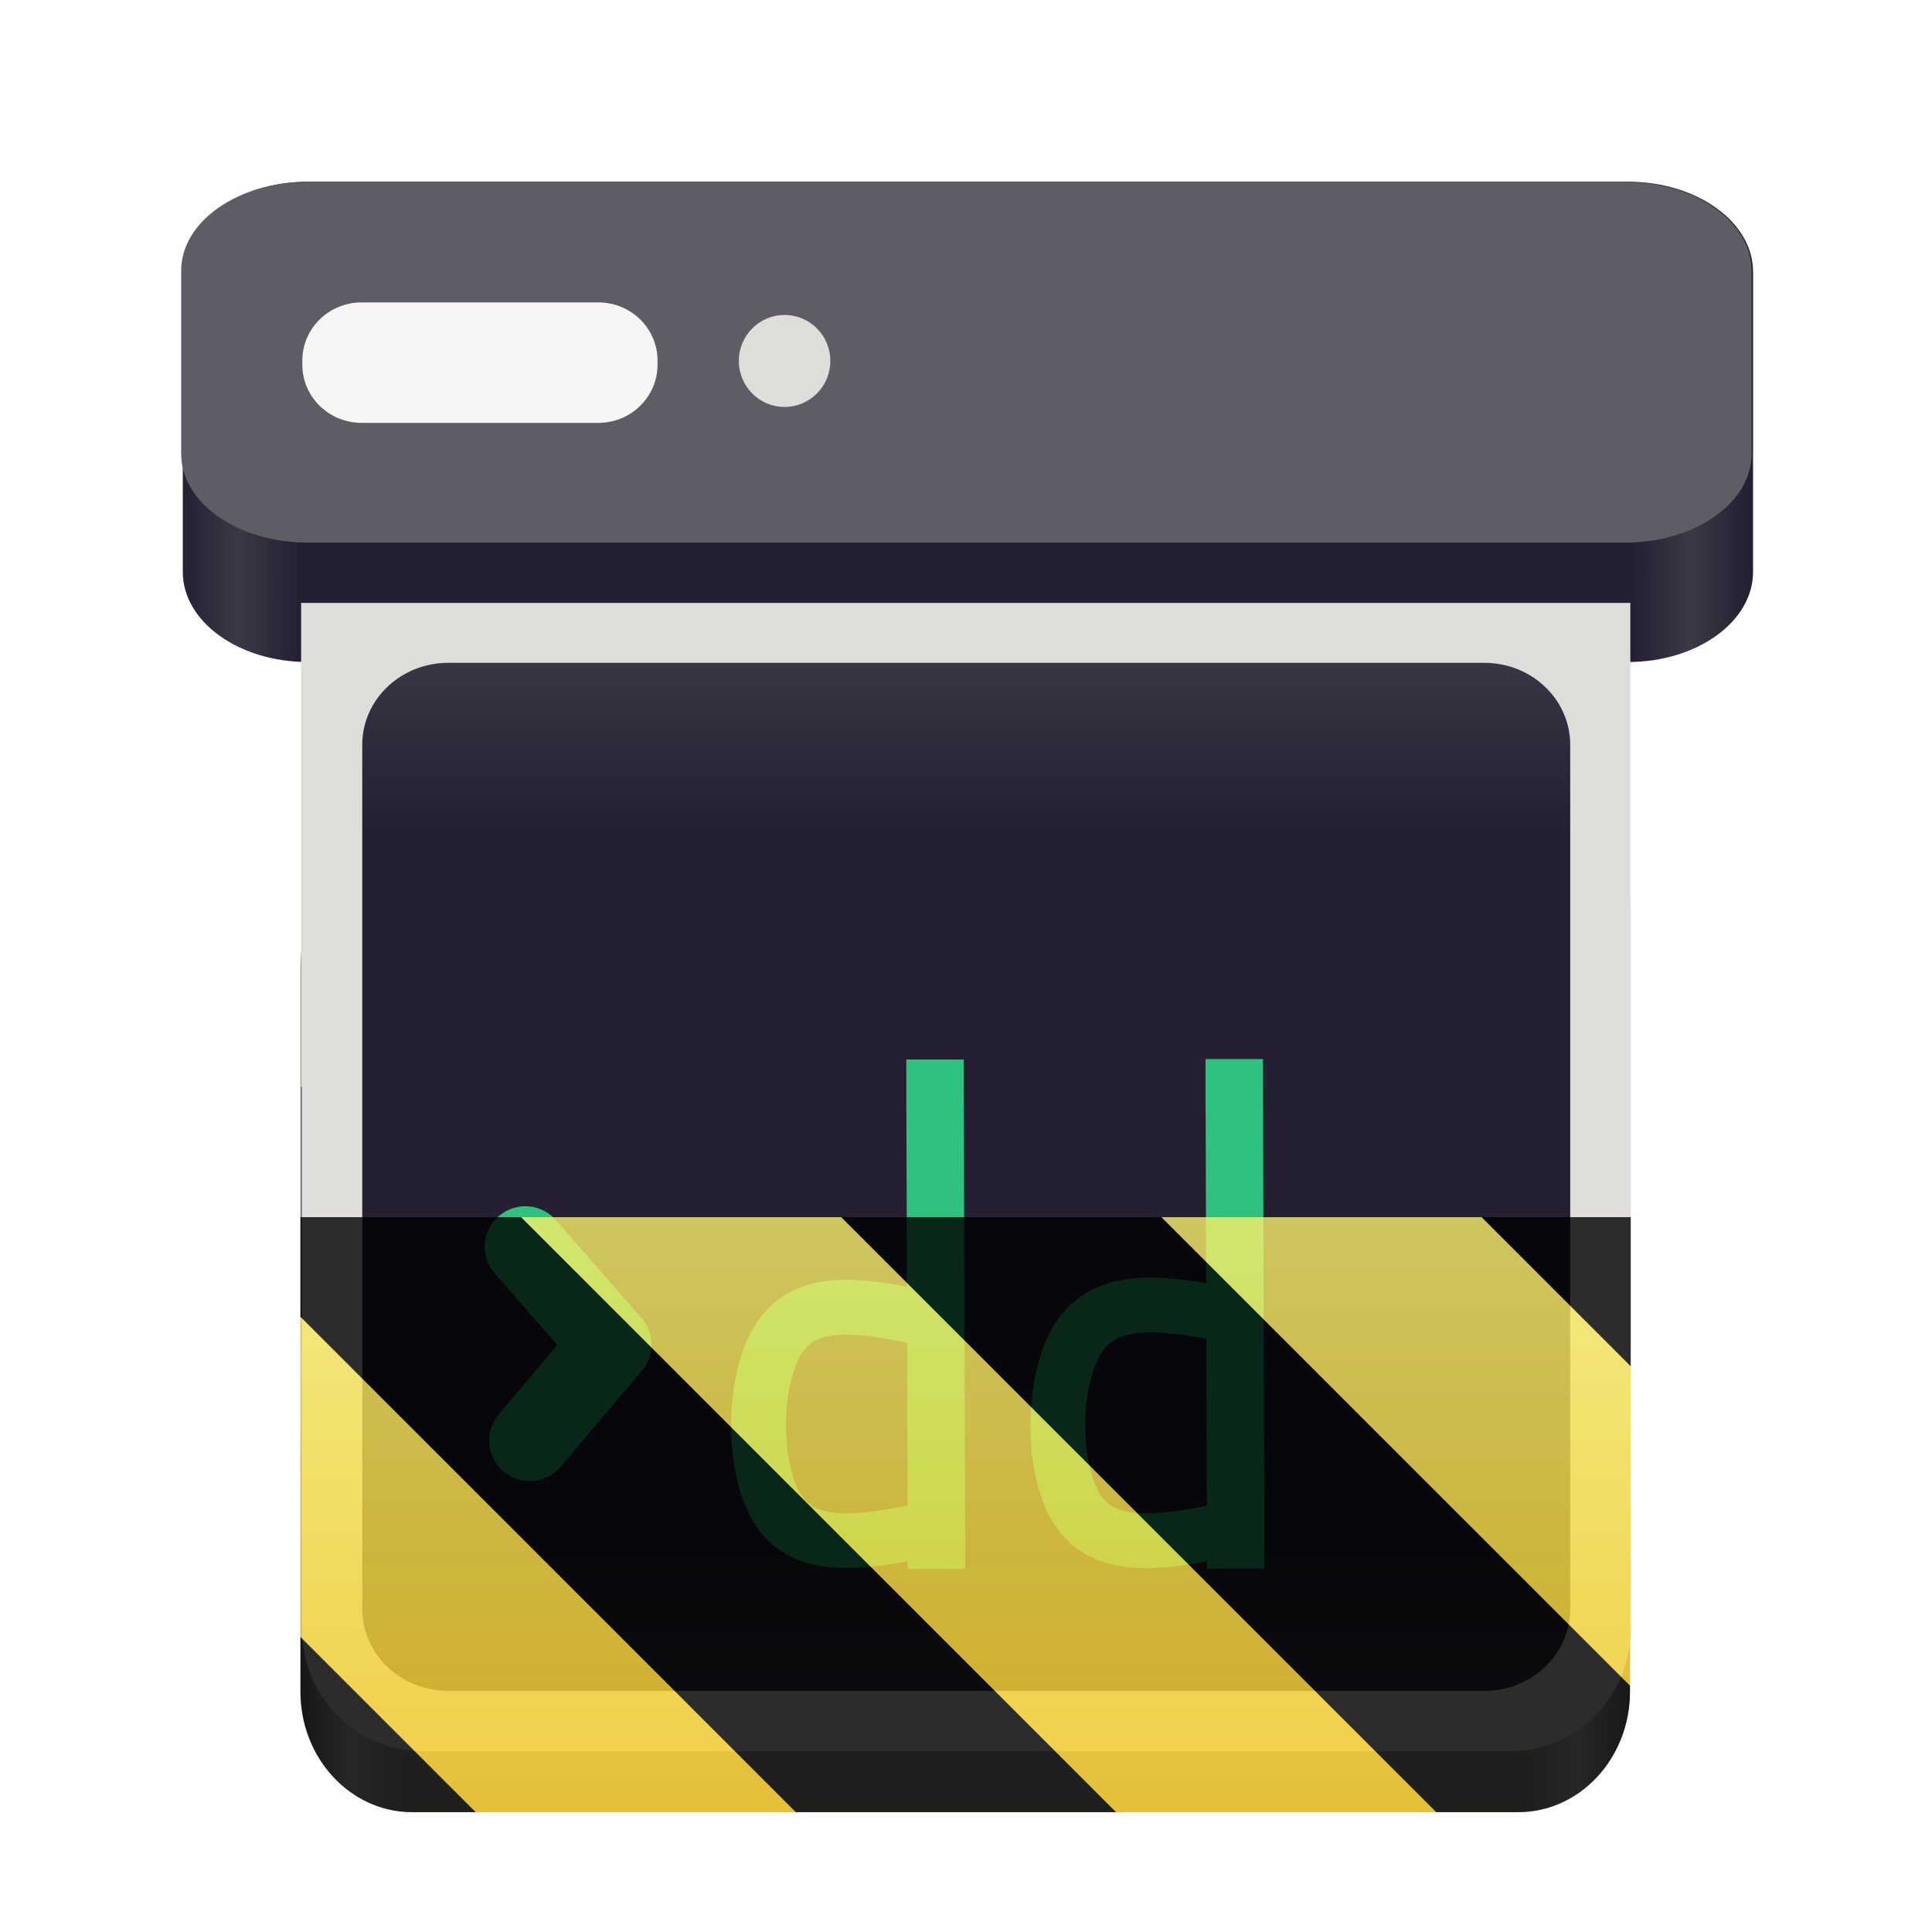
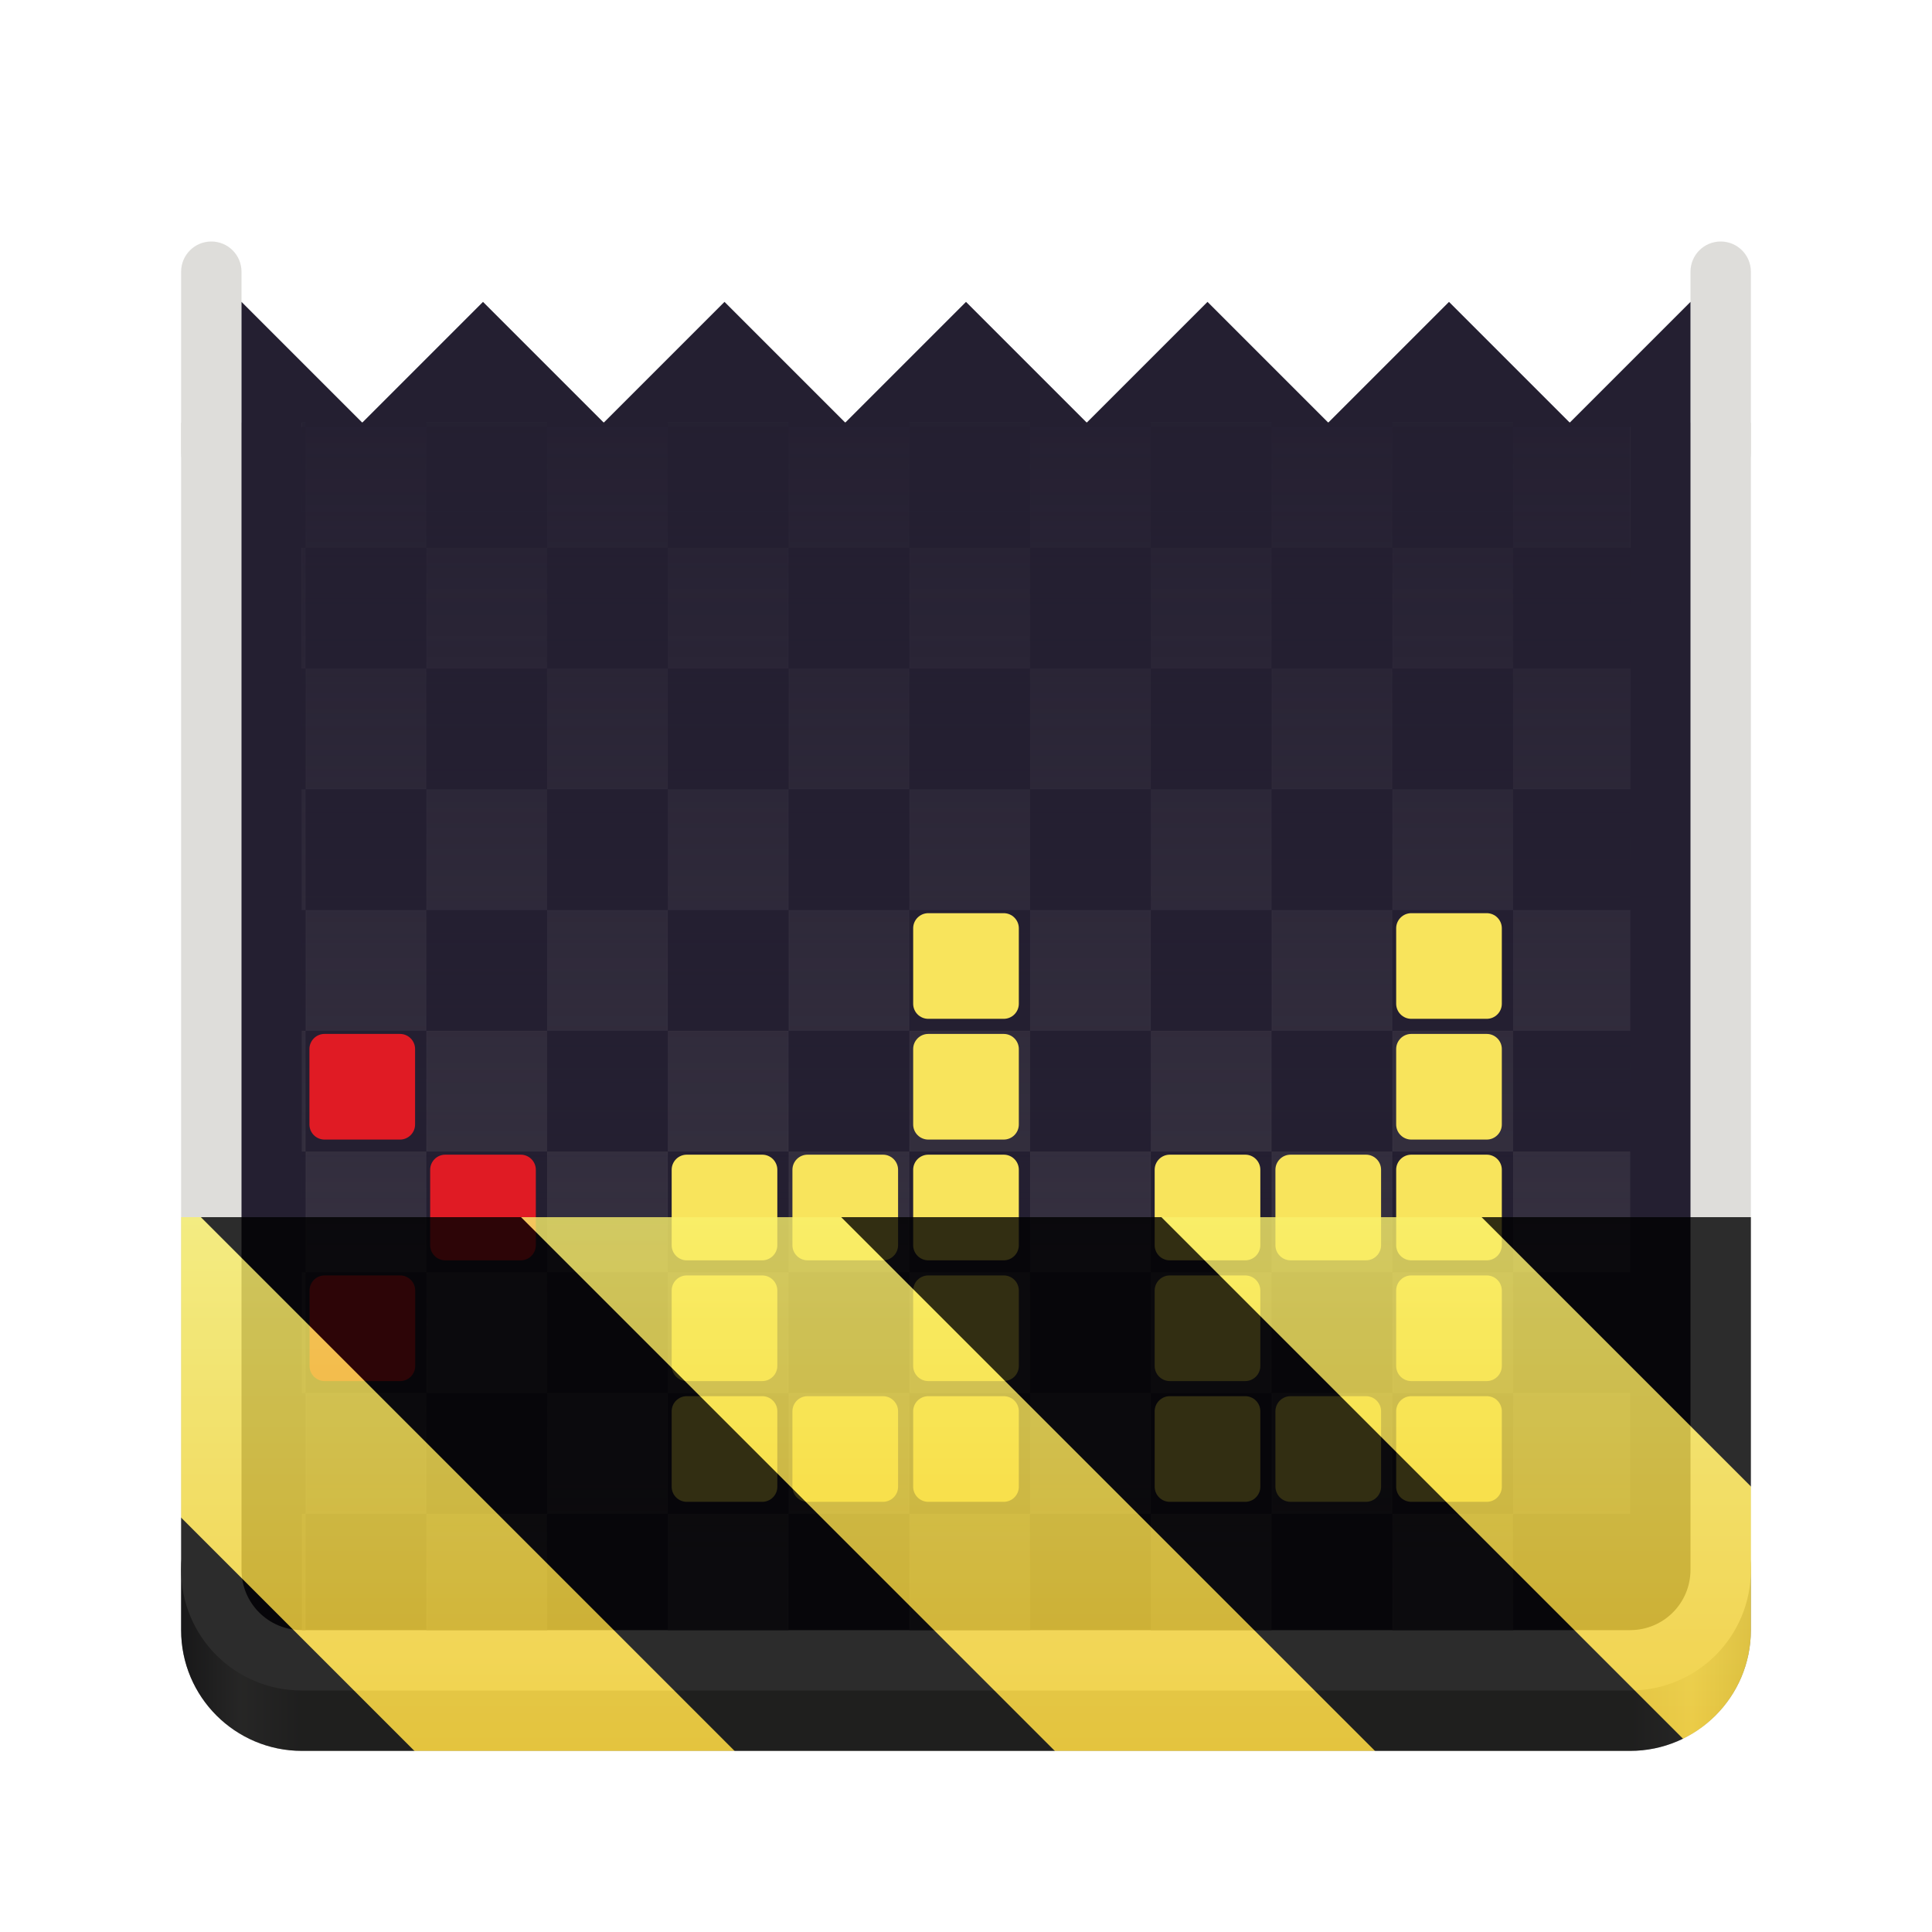
- <svg xmlns="http://www.w3.org/2000/svg" height="128px" viewBox="0 0 128 128" width="128px">
-   <filter id="a" height="100%" width="100%" x="0%" y="0%">
-     <feColorMatrix color-interpolation-filters="sRGB" values="0 0 0 0 1 0 0 0 0 1 0 0 0 0 1 0 0 0 1 0" />
-   </filter>
-   <linearGradient id="b" gradientTransform="matrix(0.244804 0 0 0.103187 -13.54906 89.95558)" gradientUnits="userSpaceOnUse" x1="103.872" x2="529.154" y1="-446.606" y2="-446.606">
-     <stop offset="0" stop-color="#241f31" />
-     <stop offset="0.038" stop-color="#3d3846" />
-     <stop offset="0.077" stop-color="#241f31" />
-     <stop offset="0.923" stop-color="#241f31" />
-     <stop offset="0.962" stop-color="#3d3846" />
-     <stop offset="1" stop-color="#241f31" />
-   </linearGradient>
-   <linearGradient id="c" gradientTransform="matrix(0.180337 0 0 0.216495 7.445435 217.0725)" gradientUnits="userSpaceOnUse" x1="69.611" x2="557.628" y1="-448.11" y2="-448.132">
-     <stop offset="0" stop-color="#77767b" />
-     <stop offset="0.037" stop-color="#c0bfbc" />
-     <stop offset="0.077" stop-color="#9a9996" />
-     <stop offset="0.923" stop-color="#9a9996" />
-     <stop offset="0.962" stop-color="#c0bfbc" />
-     <stop offset="1" stop-color="#77767b" />
-   </linearGradient>
-   <linearGradient id="d" gradientTransform="matrix(0.921565 0 0 1.12627 5.087115 -207.9102)" gradientUnits="userSpaceOnUse" x1="63.748" x2="63.748" y1="293.891" y2="213.571">
-     <stop offset="0.09" stop-color="#3d3846" />
-     <stop offset="0.225" stop-color="#241f31" />
-     <stop offset="0.75" stop-color="#241f31" />
-     <stop offset="0.891" stop-color="#3d3846" />
-   </linearGradient>
-   <clipPath id="e">
-     <path d="m 0 0 h 128 v 128 h -128 z m 0 0" />
-   </clipPath>
-   <clipPath id="f">
-     <path d="m 0 0 h 128 v 128 h -128 z m 0 0" />
-   </clipPath>
-   <clipPath id="g">
-     <rect height="128" width="128" />
-   </clipPath>
-   <clipPath id="h">
-     <rect height="128" width="128" />
-   </clipPath>
-   <mask id="i">
-     <g filter="url(#a)">
-       <g clip-path="url(#h)" filter="url(#a)">
-         <g clip-path="url(#g)">
-           <path d="m 20.391 12.039 h 87.473 c 4.574 0 8.281 2.672 8.281 5.973 v 19.875 c 0 3.297 -3.707 5.973 -8.281 5.973 h -87.473 c -4.574 0 -8.281 -2.676 -8.281 -5.973 v -19.875 c 0 -3.301 3.707 -5.973 8.281 -5.973 z m 0 0" fill="url(#b)" />
-           <path d="m 20.387 12.051 h 87.277 c 4.629 0 8.383 2.633 8.383 5.883 v 12.137 c 0 3.246 -3.754 5.879 -8.383 5.879 h -87.277 c -4.629 0 -8.383 -2.633 -8.383 -5.879 v -12.137 c 0 -3.25 3.754 -5.883 8.383 -5.883 z m 0 0" fill="#5e5c64" />
-           <path d="m 23.957 20.035 h 15.684 c 2.164 0 3.922 1.723 3.922 3.848 v 0.285 c 0 2.125 -1.758 3.848 -3.922 3.848 h -15.684 c -2.168 0 -3.926 -1.723 -3.926 -3.848 v -0.285 c 0 -2.125 1.758 -3.848 3.926 -3.848 z m 0 0" fill="#f6f5f4" />
-           <path d="m 51.98 20.867 c 1.676 0 3.031 1.363 3.031 3.047 c 0 1.684 -1.355 3.047 -3.031 3.047 s -3.031 -1.363 -3.031 -3.047 c 0 -1.684 1.355 -3.047 3.031 -3.047 z m 0 0" fill="#deddda" />
-           <path d="m 27.301 56.102 h 73.293 c 4.082 0 7.395 3.578 7.395 7.992 v 47.973 c 0 4.414 -3.312 7.992 -7.395 7.992 h -73.293 c -4.086 0 -7.395 -3.578 -7.395 -7.992 v -47.973 c 0 -4.414 3.309 -7.992 7.395 -7.992 z m 0 0" fill="url(#c)" />
-           <path d="m 28.047 52.059 h 71.953 c 4.438 0 8.039 3.625 8.039 8.098 v 47.773 c 0 4.473 -3.602 8.098 -8.039 8.098 h -71.953 c -4.441 0 -8.039 -3.625 -8.039 -8.098 v -47.773 c 0 -4.473 3.598 -8.098 8.039 -8.098 z m 0 0" fill="#deddda" />
-           <path d="m 19.949 39.945 h 88.066 v 32.055 h -88.066 z m 0 0" fill="#deddda" />
-           <path d="m 29.695 43.914 h 68.645 c 3.145 0 5.691 2.43 5.691 5.43 v 57.25 c 0 3 -2.547 5.434 -5.691 5.434 h -68.645 c -3.145 0 -5.695 -2.434 -5.695 -5.434 v -57.25 c 0 -3 2.551 -5.43 5.695 -5.43 z m 0 0" fill="url(#d)" />
-           <path d="m 34.805 254.605 l 5.664 6.477 l -5.375 6.355" fill="none" stroke="#2ec27e" stroke-linecap="round" stroke-linejoin="round" stroke-width="5.374" transform="matrix(1 0 0 1 0 -172)" />
-           <path d="m 61.949 71.93 l 0.098 32.023 z m 0 0" fill="#2ec27e" />
-           <g clip-path="url(#e)">
-             <path d="m -284.106 235.396 l 0.098 35.17 z m 0 0" fill="none" stroke="#2ec27e" stroke-linecap="square" stroke-miterlimit="32.7" stroke-width="3.806" transform="matrix(1 0 0 0.910533 346.0552 -142.4062)" />
-             <path d="m 82.824 273.461 c -3.734 0.688 -7.473 1.375 -9.316 -1.375 c -1.84 -2.754 -1.789 -8.945 0.164 -11.633 c 1.957 -2.691 5.82 -1.879 9.684 -1.066" fill="none" stroke="#2ec27e" stroke-linecap="square" stroke-miterlimit="32.7" stroke-width="3.632" transform="matrix(1 0 0 1 -21.91031 -172)" />
-           </g>
-           <path d="m 81.773 71.898 l 0.098 32.027 z m 0 0" fill="#2ec27e" />
-           <g clip-path="url(#f)">
-             <path d="m -284.106 235.393 l 0.098 35.174 z m 0 0" fill="none" stroke="#2ec27e" stroke-linecap="square" stroke-miterlimit="32.7" stroke-width="3.806" transform="matrix(1 0 0 0.910533 365.8796 -142.4349)" />
-             <path d="m 82.773 273.513 c -3.719 0.672 -7.438 1.34 -9.273 -1.418 c -1.832 -2.762 -1.781 -8.953 0.211 -11.68 c 1.992 -2.723 5.926 -1.984 9.859 -1.242" fill="none" stroke="#2ec27e" stroke-linecap="square" stroke-miterlimit="32.7" stroke-width="3.632" transform="matrix(1 0 0 1 -2.08592 -172.0288)" />
+ <svg xmlns="http://www.w3.org/2000/svg" xmlns:xlink="http://www.w3.org/1999/xlink" height="128px" viewBox="0 0 128 128" width="128px">
+   <defs>
+     <filter id="a" height="100%" width="100%" x="0%" y="0%">
+       <feColorMatrix color-interpolation-filters="sRGB" values="0 0 0 0 1 0 0 0 0 1 0 0 0 0 1 0 0 0 1 0" />
+     </filter>
+     <linearGradient id="b" gradientTransform="matrix(0.232143 0 0 0.328947 -8.56691 343.827)" gradientUnits="userSpaceOnUse" spreadMethod="repeat" x1="88.596" x2="536.596" y1="-449.394" y2="-449.394">
+       <stop offset="0" stop-color="#77767b" />
+       <stop offset="0.038" stop-color="#c0bfbc" />
+       <stop offset="0.077" stop-color="#9a9996" />
+       <stop offset="0.923" stop-color="#9a9996" />
+       <stop offset="0.962" stop-color="#c0bfbc" />
+       <stop offset="1" stop-color="#77767b" />
+     </linearGradient>
+     <pattern id="c" height="16" patternTransform="matrix(1 0 0 1 4.246059 -163.7089)" patternUnits="userSpaceOnUse" viewBox="0 0 16 16" width="16">
+       <use xlink:href="#f" />
+     </pattern>
+     <linearGradient id="d" gradientUnits="userSpaceOnUse" x1="64" x2="64" y1="24" y2="112">
+       <stop offset="0" stop-color="#241f31" />
+       <stop offset="1" stop-color="#241f31" stop-opacity="0" />
+     </linearGradient>
+     <clipPath id="e">
+       <rect height="16" width="16" />
+     </clipPath>
+     <g id="f" clip-path="url(#e)">
+       <path d="m 0 0 h 8 v 8 h -8 z m 0 0" fill="#3d3846" />
+       <path d="m 8 8 h 8 v 8 h -8 z m 0 0" fill="#3d3846" />
+     </g>
+     <pattern id="g" height="16" patternTransform="matrix(1 0 0 1 4.246059 -163.7089)" patternUnits="userSpaceOnUse" viewBox="0 0 16 16" width="16">
+       <use xlink:href="#f" />
+     </pattern>
+     <clipPath id="h">
+       <rect height="128" width="128" />
+     </clipPath>
+     <clipPath id="i">
+       <rect height="128" width="128" />
+     </clipPath>
+     <mask id="j">
+       <g filter="url(#a)">
+         <g clip-path="url(#i)" filter="url(#a)">
+           <g clip-path="url(#h)">
+             <path d="m 114 16 c 1.105 0 2 0.895 2 2 v 12 c 0 1.105 -0.895 2 -2 2 s -2 -0.895 -2 -2 v -12 c 0 -1.105 0.895 -2 2 -2 z m 0 0" fill="#deddda" />
+             <path d="m 14 16 c 1.105 0 2 0.895 2 2 v 12 c 0 1.105 -0.895 2 -2 2 s -2 -0.895 -2 -2 v -12 c 0 -1.105 0.895 -2 2 -2 z m 0 0" fill="#deddda" />
+             <path d="m 20 96 h 88 c 4.418 0 8 3.582 8 8 v 4 c 0 4.418 -3.582 8 -8 8 h -88 c -4.418 0 -8 -3.582 -8 -8 v -4 c 0 -4.418 3.582 -8 8 -8 z m 0 0" fill="url(#b)" />
+             <path d="m 116 28 v 76 c 0 4.434 -3.566 8 -8 8 h -88 c -4.434 0 -8 -3.566 -8 -8 v -76 z m 0 0" fill="#deddda" />
+             <path d="m 112 20 v 84 c 0 2.215 -1.785 4 -4 4 h -88 c -2.215 0 -4 -1.785 -4 -4 v -84 l 8 8 l 8 -8 l 8 8 l 8 -8 l 8 8 l 8 -8 l 8 8 l 8 -8 l 8 8 l 8 -8 l 8 8 z m 0 0" fill="#241f31" />
+             <path d="m 20 28 h 88 v 80 h -88 z m 0 0" fill="url(#g)" />
+             <path d="m 20 28 h 88 v 80 h -88 z m 0 0" fill="url(#d)" />
+             <path d="m 45.5 92.5 h 5 c 0.551 0 1 0.449 1 1 v 5 c 0 0.551 -0.449 1 -1 1 h -5 c -0.551 0 -1 -0.449 -1 -1 v -5 c 0 -0.551 0.449 -1 1 -1 z m 0 0" fill="#f8e45c" />
+             <path d="m 53.5 92.5 h 5 c 0.551 0 1 0.449 1 1 v 5 c 0 0.551 -0.449 1 -1 1 h -5 c -0.551 0 -1 -0.449 -1 -1 v -5 c 0 -0.551 0.449 -1 1 -1 z m 0 0" fill="#f8e45c" />
+             <path d="m 61.5 92.5 h 5 c 0.551 0 1 0.449 1 1 v 5 c 0 0.551 -0.449 1 -1 1 h -5 c -0.551 0 -1 -0.449 -1 -1 v -5 c 0 -0.551 0.449 -1 1 -1 z m 0 0" fill="#f8e45c" />
+             <path d="m 61.5 84.5 h 5 c 0.551 0 1 0.449 1 1 v 5 c 0 0.551 -0.449 1 -1 1 h -5 c -0.551 0 -1 -0.449 -1 -1 v -5 c 0 -0.551 0.449 -1 1 -1 z m 0 0" fill="#f8e45c" />
+             <path d="m 61.5 76.5 h 5 c 0.551 0 1 0.449 1 1 v 5 c 0 0.551 -0.449 1 -1 1 h -5 c -0.551 0 -1 -0.449 -1 -1 v -5 c 0 -0.551 0.449 -1 1 -1 z m 0 0" fill="#f8e45c" />
+             <path d="m 61.5 68.5 h 5 c 0.551 0 1 0.449 1 1 v 5 c 0 0.551 -0.449 1 -1 1 h -5 c -0.551 0 -1 -0.449 -1 -1 v -5 c 0 -0.551 0.449 -1 1 -1 z m 0 0" fill="#f8e45c" />
+             <path d="m 61.5 60.5 h 5 c 0.551 0 1 0.449 1 1 v 5 c 0 0.551 -0.449 1 -1 1 h -5 c -0.551 0 -1 -0.449 -1 -1 v -5 c 0 -0.551 0.449 -1 1 -1 z m 0 0" fill="#f8e45c" />
+             <path d="m 45.5 84.5 h 5 c 0.551 0 1 0.449 1 1 v 5 c 0 0.551 -0.449 1 -1 1 h -5 c -0.551 0 -1 -0.449 -1 -1 v -5 c 0 -0.551 0.449 -1 1 -1 z m 0 0" fill="#f8e45c" />
+             <path d="m 45.5 76.5 h 5 c 0.551 0 1 0.449 1 1 v 5 c 0 0.551 -0.449 1 -1 1 h -5 c -0.551 0 -1 -0.449 -1 -1 v -5 c 0 -0.551 0.449 -1 1 -1 z m 0 0" fill="#f8e45c" />
+             <path d="m 53.5 76.5 h 5 c 0.551 0 1 0.449 1 1 v 5 c 0 0.551 -0.449 1 -1 1 h -5 c -0.551 0 -1 -0.449 -1 -1 v -5 c 0 -0.551 0.449 -1 1 -1 z m 0 0" fill="#f8e45c" />
+             <path d="m 29.5 76.5 h 5 c 0.551 0 1 0.449 1 1 v 5 c 0 0.551 -0.449 1 -1 1 h -5 c -0.551 0 -1 -0.449 -1 -1 v -5 c 0 -0.551 0.449 -1 1 -1 z m 0 0" fill="#e01b24" />
+             <path d="m 21.508 84.5 h 5 c 0.551 0 1 0.449 1 1 v 5 c 0 0.551 -0.449 1 -1 1 h -5 c -0.551 0 -1 -0.449 -1 -1 v -5 c 0 -0.551 0.449 -1 1 -1 z m 0 0" fill="#e01b24" />
+             <path d="m 21.5 68.5 h 5 c 0.551 0 1 0.449 1 1 v 5 c 0 0.551 -0.449 1 -1 1 h -5 c -0.551 0 -1 -0.449 -1 -1 v -5 c 0 -0.551 0.449 -1 1 -1 z m 0 0" fill="#e01b24" />
+             <path d="m 77.5 92.5 h 5 c 0.551 0 1 0.449 1 1 v 5 c 0 0.551 -0.449 1 -1 1 h -5 c -0.551 0 -1 -0.449 -1 -1 v -5 c 0 -0.551 0.449 -1 1 -1 z m 0 0" fill="#f8e45c" />
+             <path d="m 85.5 92.5 h 5 c 0.551 0 1 0.449 1 1 v 5 c 0 0.551 -0.449 1 -1 1 h -5 c -0.551 0 -1 -0.449 -1 -1 v -5 c 0 -0.551 0.449 -1 1 -1 z m 0 0" fill="#f8e45c" />
+             <path d="m 93.5 92.5 h 5 c 0.551 0 1 0.449 1 1 v 5 c 0 0.551 -0.449 1 -1 1 h -5 c -0.551 0 -1 -0.449 -1 -1 v -5 c 0 -0.551 0.449 -1 1 -1 z m 0 0" fill="#f8e45c" />
+             <path d="m 93.5 84.5 h 5 c 0.551 0 1 0.449 1 1 v 5 c 0 0.551 -0.449 1 -1 1 h -5 c -0.551 0 -1 -0.449 -1 -1 v -5 c 0 -0.551 0.449 -1 1 -1 z m 0 0" fill="#f8e45c" />
+             <path d="m 93.5 76.5 h 5 c 0.551 0 1 0.449 1 1 v 5 c 0 0.551 -0.449 1 -1 1 h -5 c -0.551 0 -1 -0.449 -1 -1 v -5 c 0 -0.551 0.449 -1 1 -1 z m 0 0" fill="#f8e45c" />
+             <path d="m 93.5 68.5 h 5 c 0.551 0 1 0.449 1 1 v 5 c 0 0.551 -0.449 1 -1 1 h -5 c -0.551 0 -1 -0.449 -1 -1 v -5 c 0 -0.551 0.449 -1 1 -1 z m 0 0" fill="#f8e45c" />
+             <path d="m 93.5 60.5 h 5 c 0.551 0 1 0.449 1 1 v 5 c 0 0.551 -0.449 1 -1 1 h -5 c -0.551 0 -1 -0.449 -1 -1 v -5 c 0 -0.551 0.449 -1 1 -1 z m 0 0" fill="#f8e45c" />
+             <path d="m 77.5 84.5 h 5 c 0.551 0 1 0.449 1 1 v 5 c 0 0.551 -0.449 1 -1 1 h -5 c -0.551 0 -1 -0.449 -1 -1 v -5 c 0 -0.551 0.449 -1 1 -1 z m 0 0" fill="#f8e45c" />
+             <path d="m 77.5 76.5 h 5 c 0.551 0 1 0.449 1 1 v 5 c 0 0.551 -0.449 1 -1 1 h -5 c -0.551 0 -1 -0.449 -1 -1 v -5 c 0 -0.551 0.449 -1 1 -1 z m 0 0" fill="#f8e45c" />
+             <path d="m 85.5 76.5 h 5 c 0.551 0 1 0.449 1 1 v 5 c 0 0.551 -0.449 1 -1 1 h -5 c -0.551 0 -1 -0.449 -1 -1 v -5 c 0 -0.551 0.449 -1 1 -1 z m 0 0" fill="#f8e45c" />
          </g>
        </g>
      </g>
-     </g>
-   </mask>
-   <mask id="j">
-     <g filter="url(#a)">
-       <rect fill-opacity="0.8" height="184.32" width="184.32" x="-28.16" y="-28.16" />
-     </g>
-   </mask>
-   <linearGradient id="k" gradientTransform="matrix(0 0.37 -0.98462 0 295.385 -30.36)" gradientUnits="userSpaceOnUse" x1="300" x2="428" y1="235" y2="235">
-     <stop offset="0" stop-color="#f9f06b" />
-     <stop offset="1" stop-color="#f5c211" />
-   </linearGradient>
-   <clipPath id="l">
-     <rect height="128" width="128" />
-   </clipPath>
-   <clipPath id="m">
-     <rect height="128" width="128" />
-   </clipPath>
-   <path d="m 20.391 12.039 h 87.473 c 4.574 0 8.281 2.672 8.281 5.973 v 19.875 c 0 3.297 -3.707 5.973 -8.281 5.973 h -87.473 c -4.574 0 -8.281 -2.676 -8.281 -5.973 v -19.875 c 0 -3.301 3.707 -5.973 8.281 -5.973 z m 0 0" fill="url(#b)" />
-   <path d="m 20.387 12.051 h 87.277 c 4.629 0 8.383 2.633 8.383 5.883 v 12.137 c 0 3.246 -3.754 5.879 -8.383 5.879 h -87.277 c -4.629 0 -8.383 -2.633 -8.383 -5.879 v -12.137 c 0 -3.25 3.754 -5.883 8.383 -5.883 z m 0 0" fill="#5e5c64" />
-   <path d="m 23.957 20.035 h 15.684 c 2.164 0 3.922 1.723 3.922 3.848 v 0.285 c 0 2.125 -1.758 3.848 -3.922 3.848 h -15.684 c -2.168 0 -3.926 -1.723 -3.926 -3.848 v -0.285 c 0 -2.125 1.758 -3.848 3.926 -3.848 z m 0 0" fill="#f6f5f4" />
-   <path d="m 51.98 20.867 c 1.676 0 3.031 1.363 3.031 3.047 c 0 1.684 -1.355 3.047 -3.031 3.047 s -3.031 -1.363 -3.031 -3.047 c 0 -1.684 1.355 -3.047 3.031 -3.047 z m 0 0" fill="#deddda" />
-   <path d="m 27.301 56.102 h 73.293 c 4.082 0 7.395 3.578 7.395 7.992 v 47.973 c 0 4.414 -3.312 7.992 -7.395 7.992 h -73.293 c -4.086 0 -7.395 -3.578 -7.395 -7.992 v -47.973 c 0 -4.414 3.309 -7.992 7.395 -7.992 z m 0 0" fill="url(#c)" />
-   <path d="m 28.047 52.059 h 71.953 c 4.438 0 8.039 3.625 8.039 8.098 v 47.773 c 0 4.473 -3.602 8.098 -8.039 8.098 h -71.953 c -4.441 0 -8.039 -3.625 -8.039 -8.098 v -47.773 c 0 -4.473 3.598 -8.098 8.039 -8.098 z m 0 0" fill="#deddda" />
-   <path d="m 19.949 39.945 h 88.066 v 32.055 h -88.066 z m 0 0" fill="#deddda" />
-   <path d="m 29.695 43.914 h 68.645 c 3.145 0 5.691 2.43 5.691 5.43 v 57.25 c 0 3 -2.547 5.434 -5.691 5.434 h -68.645 c -3.145 0 -5.695 -2.434 -5.695 -5.434 v -57.25 c 0 -3 2.551 -5.43 5.695 -5.43 z m 0 0" fill="url(#d)" />
-   <g stroke="#2ec27e">
-     <path d="m 34.805 82.605 l 5.664 6.477 l -5.375 6.355" fill="none" stroke-linecap="round" stroke-linejoin="round" stroke-width="5.374" />
-     <path d="m -284.106 235.396 l 0.098 35.17 z m 0 0" fill="#2ec27e" stroke-linecap="square" stroke-miterlimit="32.7" stroke-width="3.806" transform="matrix(1 0 0 0.910533 346.0552 -142.4062)" />
-     <path d="m 60.914 101.461 c -3.734 0.688 -7.473 1.375 -9.316 -1.375 c -1.84 -2.754 -1.789 -8.945 0.164 -11.633 c 1.957 -2.691 5.82 -1.879 9.684 -1.066" fill="none" stroke-linecap="square" stroke-miterlimit="32.7" stroke-width="3.632" />
-     <path d="m -284.106 235.393 l 0.098 35.174 z m 0 0" fill="#2ec27e" stroke-linecap="square" stroke-miterlimit="32.7" stroke-width="3.806" transform="matrix(1 0 0 0.910533 365.8796 -142.4349)" />
-     <path d="m 80.688 101.484 c -3.719 0.672 -7.438 1.34 -9.273 -1.418 c -1.832 -2.762 -1.781 -8.953 0.211 -11.68 c 1.992 -2.723 5.926 -1.984 9.859 -1.242" fill="none" stroke-linecap="square" stroke-miterlimit="32.7" stroke-width="3.632" />
+     </mask>
+     <mask id="k">
+       <g filter="url(#a)">
+         <rect fill-opacity="0.8" height="184.32" width="184.32" x="-28.16" y="-28.16" />
+       </g>
+     </mask>
+     <linearGradient id="l" gradientTransform="matrix(0 0.37 -0.98462 0 295.385 -30.36)" gradientUnits="userSpaceOnUse" x1="300" x2="428" y1="235" y2="235">
+       <stop offset="0" stop-color="#f9f06b" />
+       <stop offset="1" stop-color="#f5c211" />
+     </linearGradient>
+     <clipPath id="m">
+       <rect height="128" width="128" />
+     </clipPath>
+     <clipPath id="n">
+       <rect height="128" width="128" />
+     </clipPath>
+   </defs>
+   <path d="m 114 16 c 1.105 0 2 0.895 2 2 v 12 c 0 1.105 -0.895 2 -2 2 s -2 -0.895 -2 -2 v -12 c 0 -1.105 0.895 -2 2 -2 z m 0 0" fill="#deddda" />
+   <path d="m 14 16 c 1.105 0 2 0.895 2 2 v 12 c 0 1.105 -0.895 2 -2 2 s -2 -0.895 -2 -2 v -12 c 0 -1.105 0.895 -2 2 -2 z m 0 0" fill="#deddda" />
+   <path d="m 20 96 h 88 c 4.418 0 8 3.582 8 8 v 4 c 0 4.418 -3.582 8 -8 8 h -88 c -4.418 0 -8 -3.582 -8 -8 v -4 c 0 -4.418 3.582 -8 8 -8 z m 0 0" fill="url(#b)" />
+   <path d="m 116 28 v 76 c 0 4.434 -3.566 8 -8 8 h -88 c -4.434 0 -8 -3.566 -8 -8 v -76 z m 0 0" fill="#deddda" />
+   <path d="m 112 20 v 84 c 0 2.215 -1.785 4 -4 4 h -88 c -2.215 0 -4 -1.785 -4 -4 v -84 l 8 8 l 8 -8 l 8 8 l 8 -8 l 8 8 l 8 -8 l 8 8 l 8 -8 l 8 8 l 8 -8 l 8 8 z m 0 0" fill="#241f31" />
+   <path d="m 20 28 h 88 v 80 h -88 z m 0 0" fill="url(#c)" />
+   <path d="m 20 28 h 88 v 80 h -88 z m 0 0" fill="url(#d)" />
+   <g fill="#f8e45c">
+     <path d="m 45.5 92.5 h 5 c 0.551 0 1 0.449 1 1 v 5 c 0 0.551 -0.449 1 -1 1 h -5 c -0.551 0 -1 -0.449 -1 -1 v -5 c 0 -0.551 0.449 -1 1 -1 z m 0 0" />
+     <path d="m 53.5 92.5 h 5 c 0.551 0 1 0.449 1 1 v 5 c 0 0.551 -0.449 1 -1 1 h -5 c -0.551 0 -1 -0.449 -1 -1 v -5 c 0 -0.551 0.449 -1 1 -1 z m 0 0" />
+     <path d="m 61.5 92.5 h 5 c 0.551 0 1 0.449 1 1 v 5 c 0 0.551 -0.449 1 -1 1 h -5 c -0.551 0 -1 -0.449 -1 -1 v -5 c 0 -0.551 0.449 -1 1 -1 z m 0 0" />
+     <path d="m 61.5 84.5 h 5 c 0.551 0 1 0.449 1 1 v 5 c 0 0.551 -0.449 1 -1 1 h -5 c -0.551 0 -1 -0.449 -1 -1 v -5 c 0 -0.551 0.449 -1 1 -1 z m 0 0" />
+     <path d="m 61.5 76.5 h 5 c 0.551 0 1 0.449 1 1 v 5 c 0 0.551 -0.449 1 -1 1 h -5 c -0.551 0 -1 -0.449 -1 -1 v -5 c 0 -0.551 0.449 -1 1 -1 z m 0 0" />
+     <path d="m 61.5 68.5 h 5 c 0.551 0 1 0.449 1 1 v 5 c 0 0.551 -0.449 1 -1 1 h -5 c -0.551 0 -1 -0.449 -1 -1 v -5 c 0 -0.551 0.449 -1 1 -1 z m 0 0" />
+     <path d="m 61.5 60.5 h 5 c 0.551 0 1 0.449 1 1 v 5 c 0 0.551 -0.449 1 -1 1 h -5 c -0.551 0 -1 -0.449 -1 -1 v -5 c 0 -0.551 0.449 -1 1 -1 z m 0 0" />
+     <path d="m 45.5 84.5 h 5 c 0.551 0 1 0.449 1 1 v 5 c 0 0.551 -0.449 1 -1 1 h -5 c -0.551 0 -1 -0.449 -1 -1 v -5 c 0 -0.551 0.449 -1 1 -1 z m 0 0" />
+     <path d="m 45.5 76.5 h 5 c 0.551 0 1 0.449 1 1 v 5 c 0 0.551 -0.449 1 -1 1 h -5 c -0.551 0 -1 -0.449 -1 -1 v -5 c 0 -0.551 0.449 -1 1 -1 z m 0 0" />
+     <path d="m 53.5 76.5 h 5 c 0.551 0 1 0.449 1 1 v 5 c 0 0.551 -0.449 1 -1 1 h -5 c -0.551 0 -1 -0.449 -1 -1 v -5 c 0 -0.551 0.449 -1 1 -1 z m 0 0" />
  </g>
-   <g mask="url(#i)">
-     <g clip-path="url(#m)">
-       <g mask="url(#j)">
-         <g clip-path="url(#l)">
-           <path d="m 128 80.641 v 47.359 h -128 v -47.359 z m 0 0" fill="url(#k)" />
+   <path d="m 29.5 76.5 h 5 c 0.551 0 1 0.449 1 1 v 5 c 0 0.551 -0.449 1 -1 1 h -5 c -0.551 0 -1 -0.449 -1 -1 v -5 c 0 -0.551 0.449 -1 1 -1 z m 0 0" fill="#e01b24" />
+   <path d="m 21.508 84.5 h 5 c 0.551 0 1 0.449 1 1 v 5 c 0 0.551 -0.449 1 -1 1 h -5 c -0.551 0 -1 -0.449 -1 -1 v -5 c 0 -0.551 0.449 -1 1 -1 z m 0 0" fill="#e01b24" />
+   <path d="m 21.5 68.5 h 5 c 0.551 0 1 0.449 1 1 v 5 c 0 0.551 -0.449 1 -1 1 h -5 c -0.551 0 -1 -0.449 -1 -1 v -5 c 0 -0.551 0.449 -1 1 -1 z m 0 0" fill="#e01b24" />
+   <path d="m 77.5 92.5 h 5 c 0.551 0 1 0.449 1 1 v 5 c 0 0.551 -0.449 1 -1 1 h -5 c -0.551 0 -1 -0.449 -1 -1 v -5 c 0 -0.551 0.449 -1 1 -1 z m 0 0" fill="#f8e45c" />
+   <path d="m 85.5 92.5 h 5 c 0.551 0 1 0.449 1 1 v 5 c 0 0.551 -0.449 1 -1 1 h -5 c -0.551 0 -1 -0.449 -1 -1 v -5 c 0 -0.551 0.449 -1 1 -1 z m 0 0" fill="#f8e45c" />
+   <path d="m 93.5 92.5 h 5 c 0.551 0 1 0.449 1 1 v 5 c 0 0.551 -0.449 1 -1 1 h -5 c -0.551 0 -1 -0.449 -1 -1 v -5 c 0 -0.551 0.449 -1 1 -1 z m 0 0" fill="#f8e45c" />
+   <path d="m 93.5 84.5 h 5 c 0.551 0 1 0.449 1 1 v 5 c 0 0.551 -0.449 1 -1 1 h -5 c -0.551 0 -1 -0.449 -1 -1 v -5 c 0 -0.551 0.449 -1 1 -1 z m 0 0" fill="#f8e45c" />
+   <path d="m 93.5 76.5 h 5 c 0.551 0 1 0.449 1 1 v 5 c 0 0.551 -0.449 1 -1 1 h -5 c -0.551 0 -1 -0.449 -1 -1 v -5 c 0 -0.551 0.449 -1 1 -1 z m 0 0" fill="#f8e45c" />
+   <path d="m 93.5 68.5 h 5 c 0.551 0 1 0.449 1 1 v 5 c 0 0.551 -0.449 1 -1 1 h -5 c -0.551 0 -1 -0.449 -1 -1 v -5 c 0 -0.551 0.449 -1 1 -1 z m 0 0" fill="#f8e45c" />
+   <path d="m 93.5 60.5 h 5 c 0.551 0 1 0.449 1 1 v 5 c 0 0.551 -0.449 1 -1 1 h -5 c -0.551 0 -1 -0.449 -1 -1 v -5 c 0 -0.551 0.449 -1 1 -1 z m 0 0" fill="#f8e45c" />
+   <path d="m 77.5 84.5 h 5 c 0.551 0 1 0.449 1 1 v 5 c 0 0.551 -0.449 1 -1 1 h -5 c -0.551 0 -1 -0.449 -1 -1 v -5 c 0 -0.551 0.449 -1 1 -1 z m 0 0" fill="#f8e45c" />
+   <path d="m 77.5 76.5 h 5 c 0.551 0 1 0.449 1 1 v 5 c 0 0.551 -0.449 1 -1 1 h -5 c -0.551 0 -1 -0.449 -1 -1 v -5 c 0 -0.551 0.449 -1 1 -1 z m 0 0" fill="#f8e45c" />
+   <path d="m 85.5 76.5 h 5 c 0.551 0 1 0.449 1 1 v 5 c 0 0.551 -0.449 1 -1 1 h -5 c -0.551 0 -1 -0.449 -1 -1 v -5 c 0 -0.551 0.449 -1 1 -1 z m 0 0" fill="#f8e45c" />
+   <g mask="url(#j)">
+     <g clip-path="url(#n)">
+       <g mask="url(#k)">
+         <g clip-path="url(#m)">
+           <path d="m 128 80.641 v 47.359 h -128 v -47.359 z m 0 0" fill="url(#l)" />
          <path d="m 13.309 80.641 l 47.355 47.359 h 21.215 l -47.359 -47.359 z m 42.422 0 l 47.363 47.359 h 21.215 l -47.363 -47.359 z m 42.43 0 l 29.84 29.84 v -21.211 l -8.629 -8.629 z m -98.16 7.906 v 21.215 l 18.238 18.238 h 21.215 z m 0 0" />
        </g>
      </g>
    </g>
  </g>
</svg>
